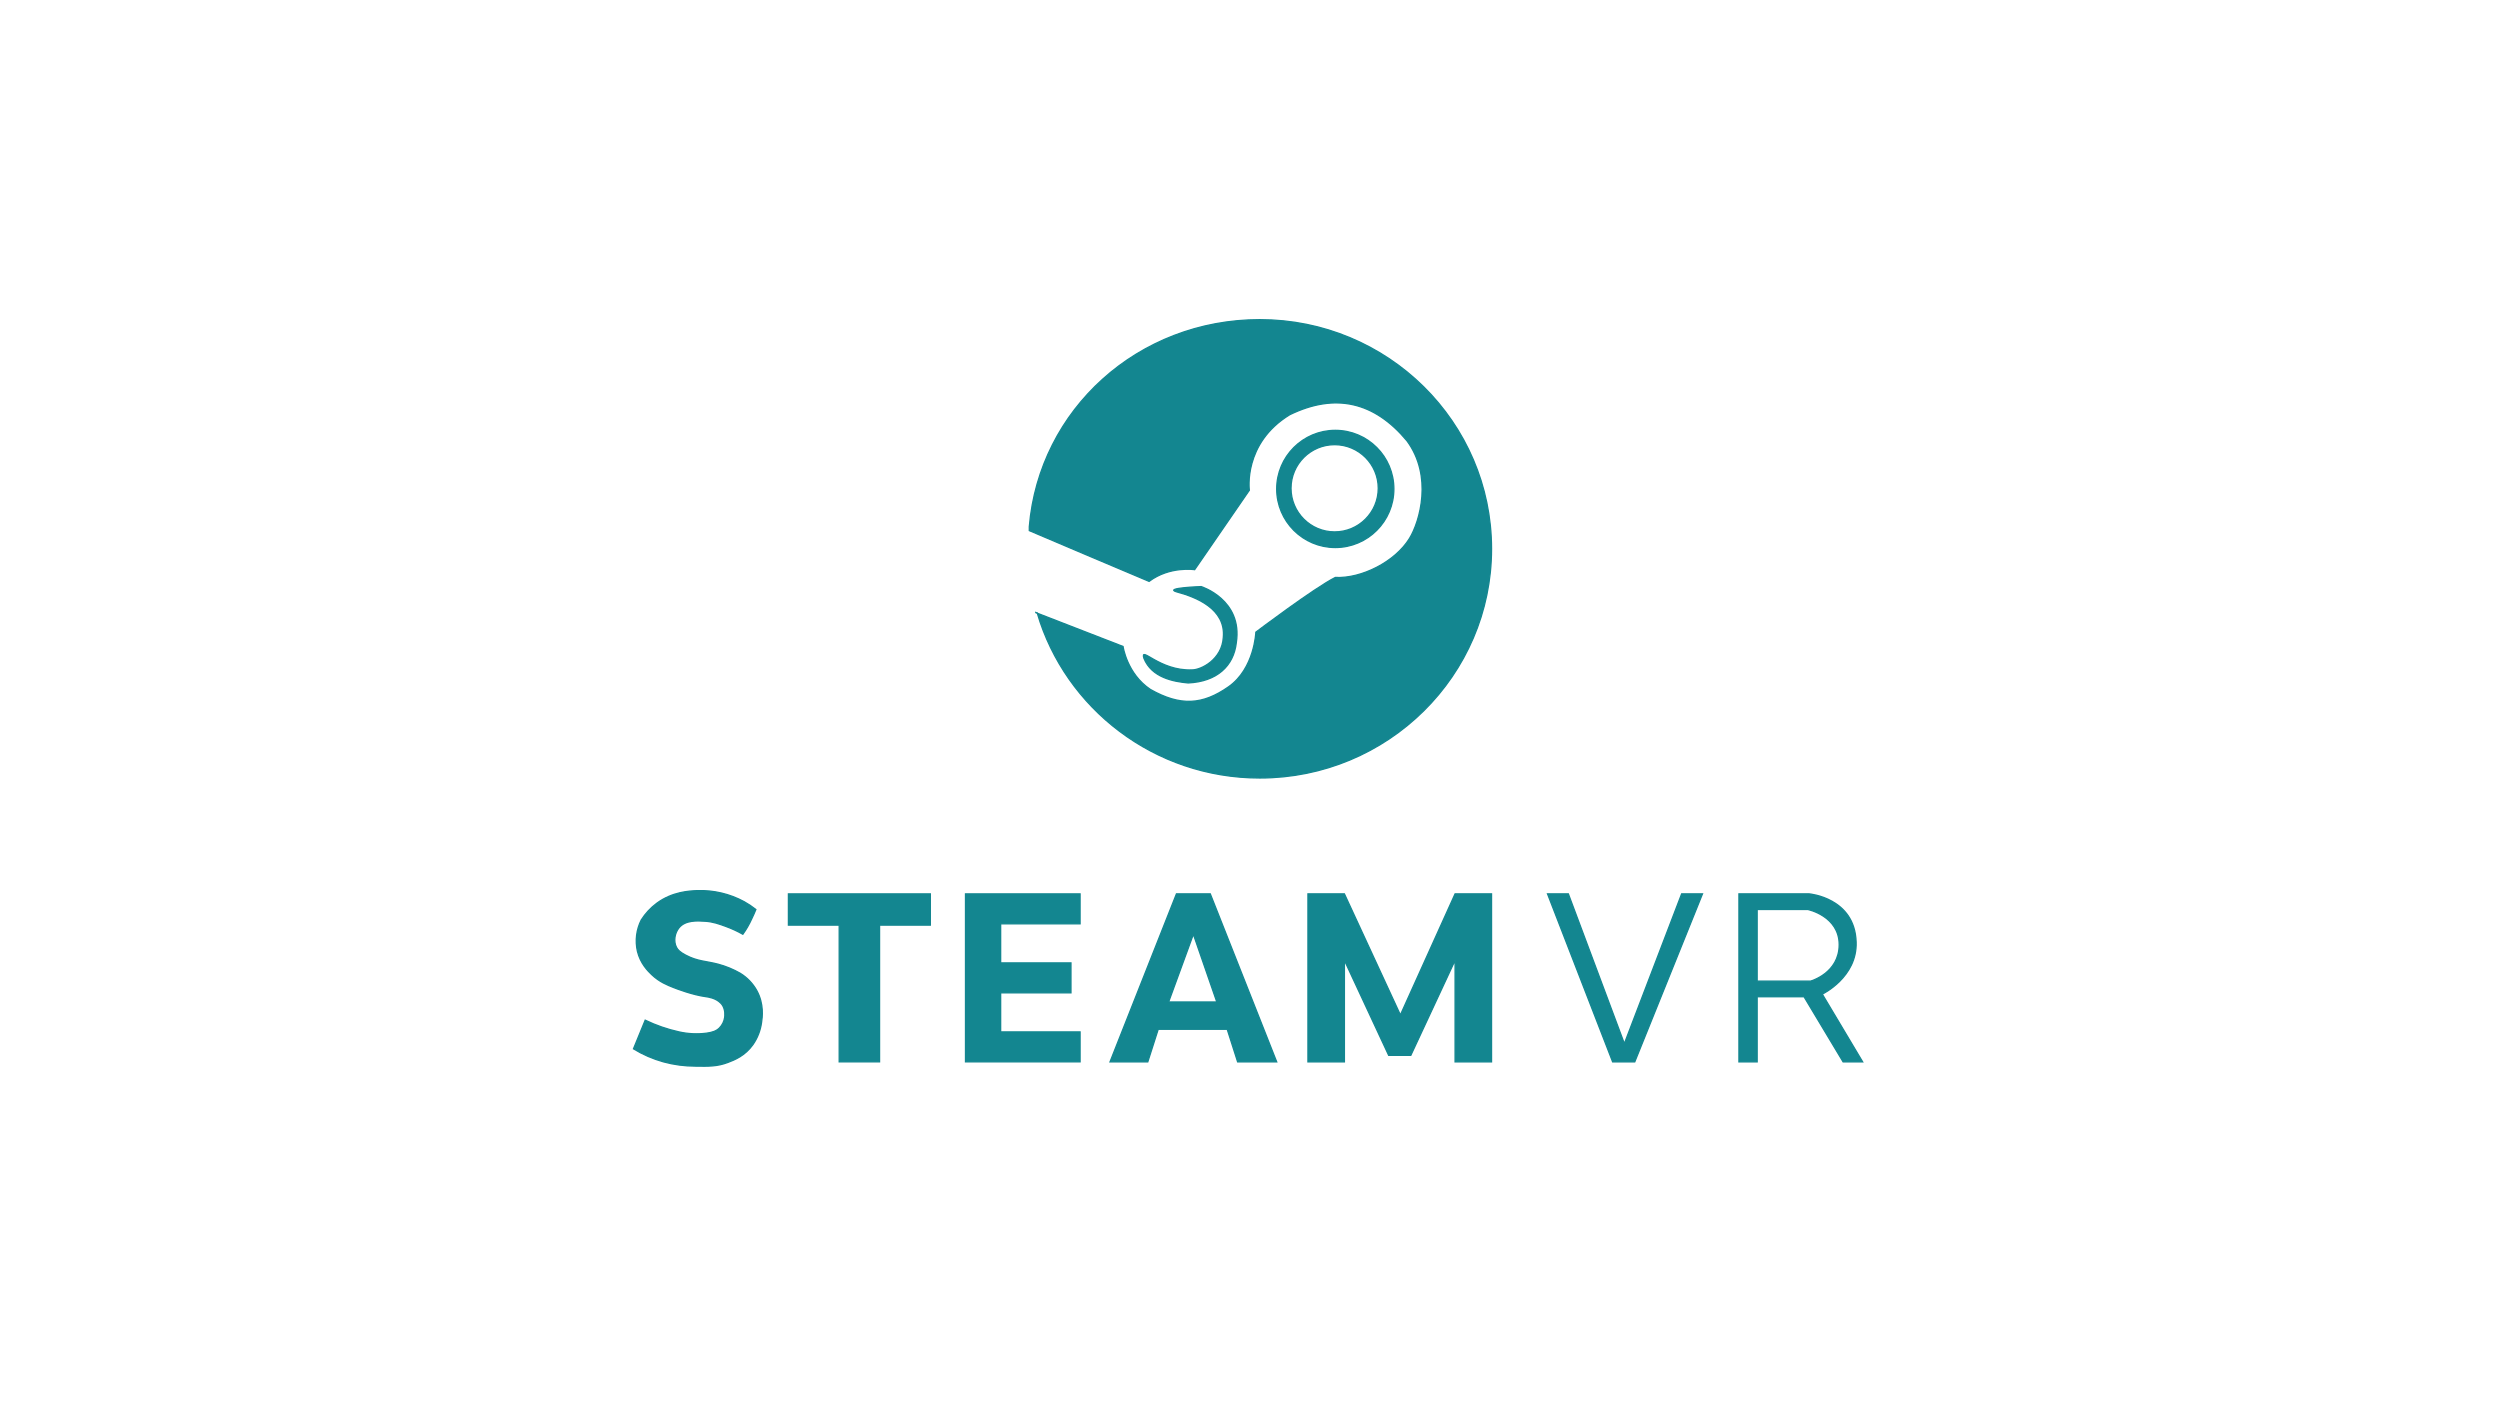
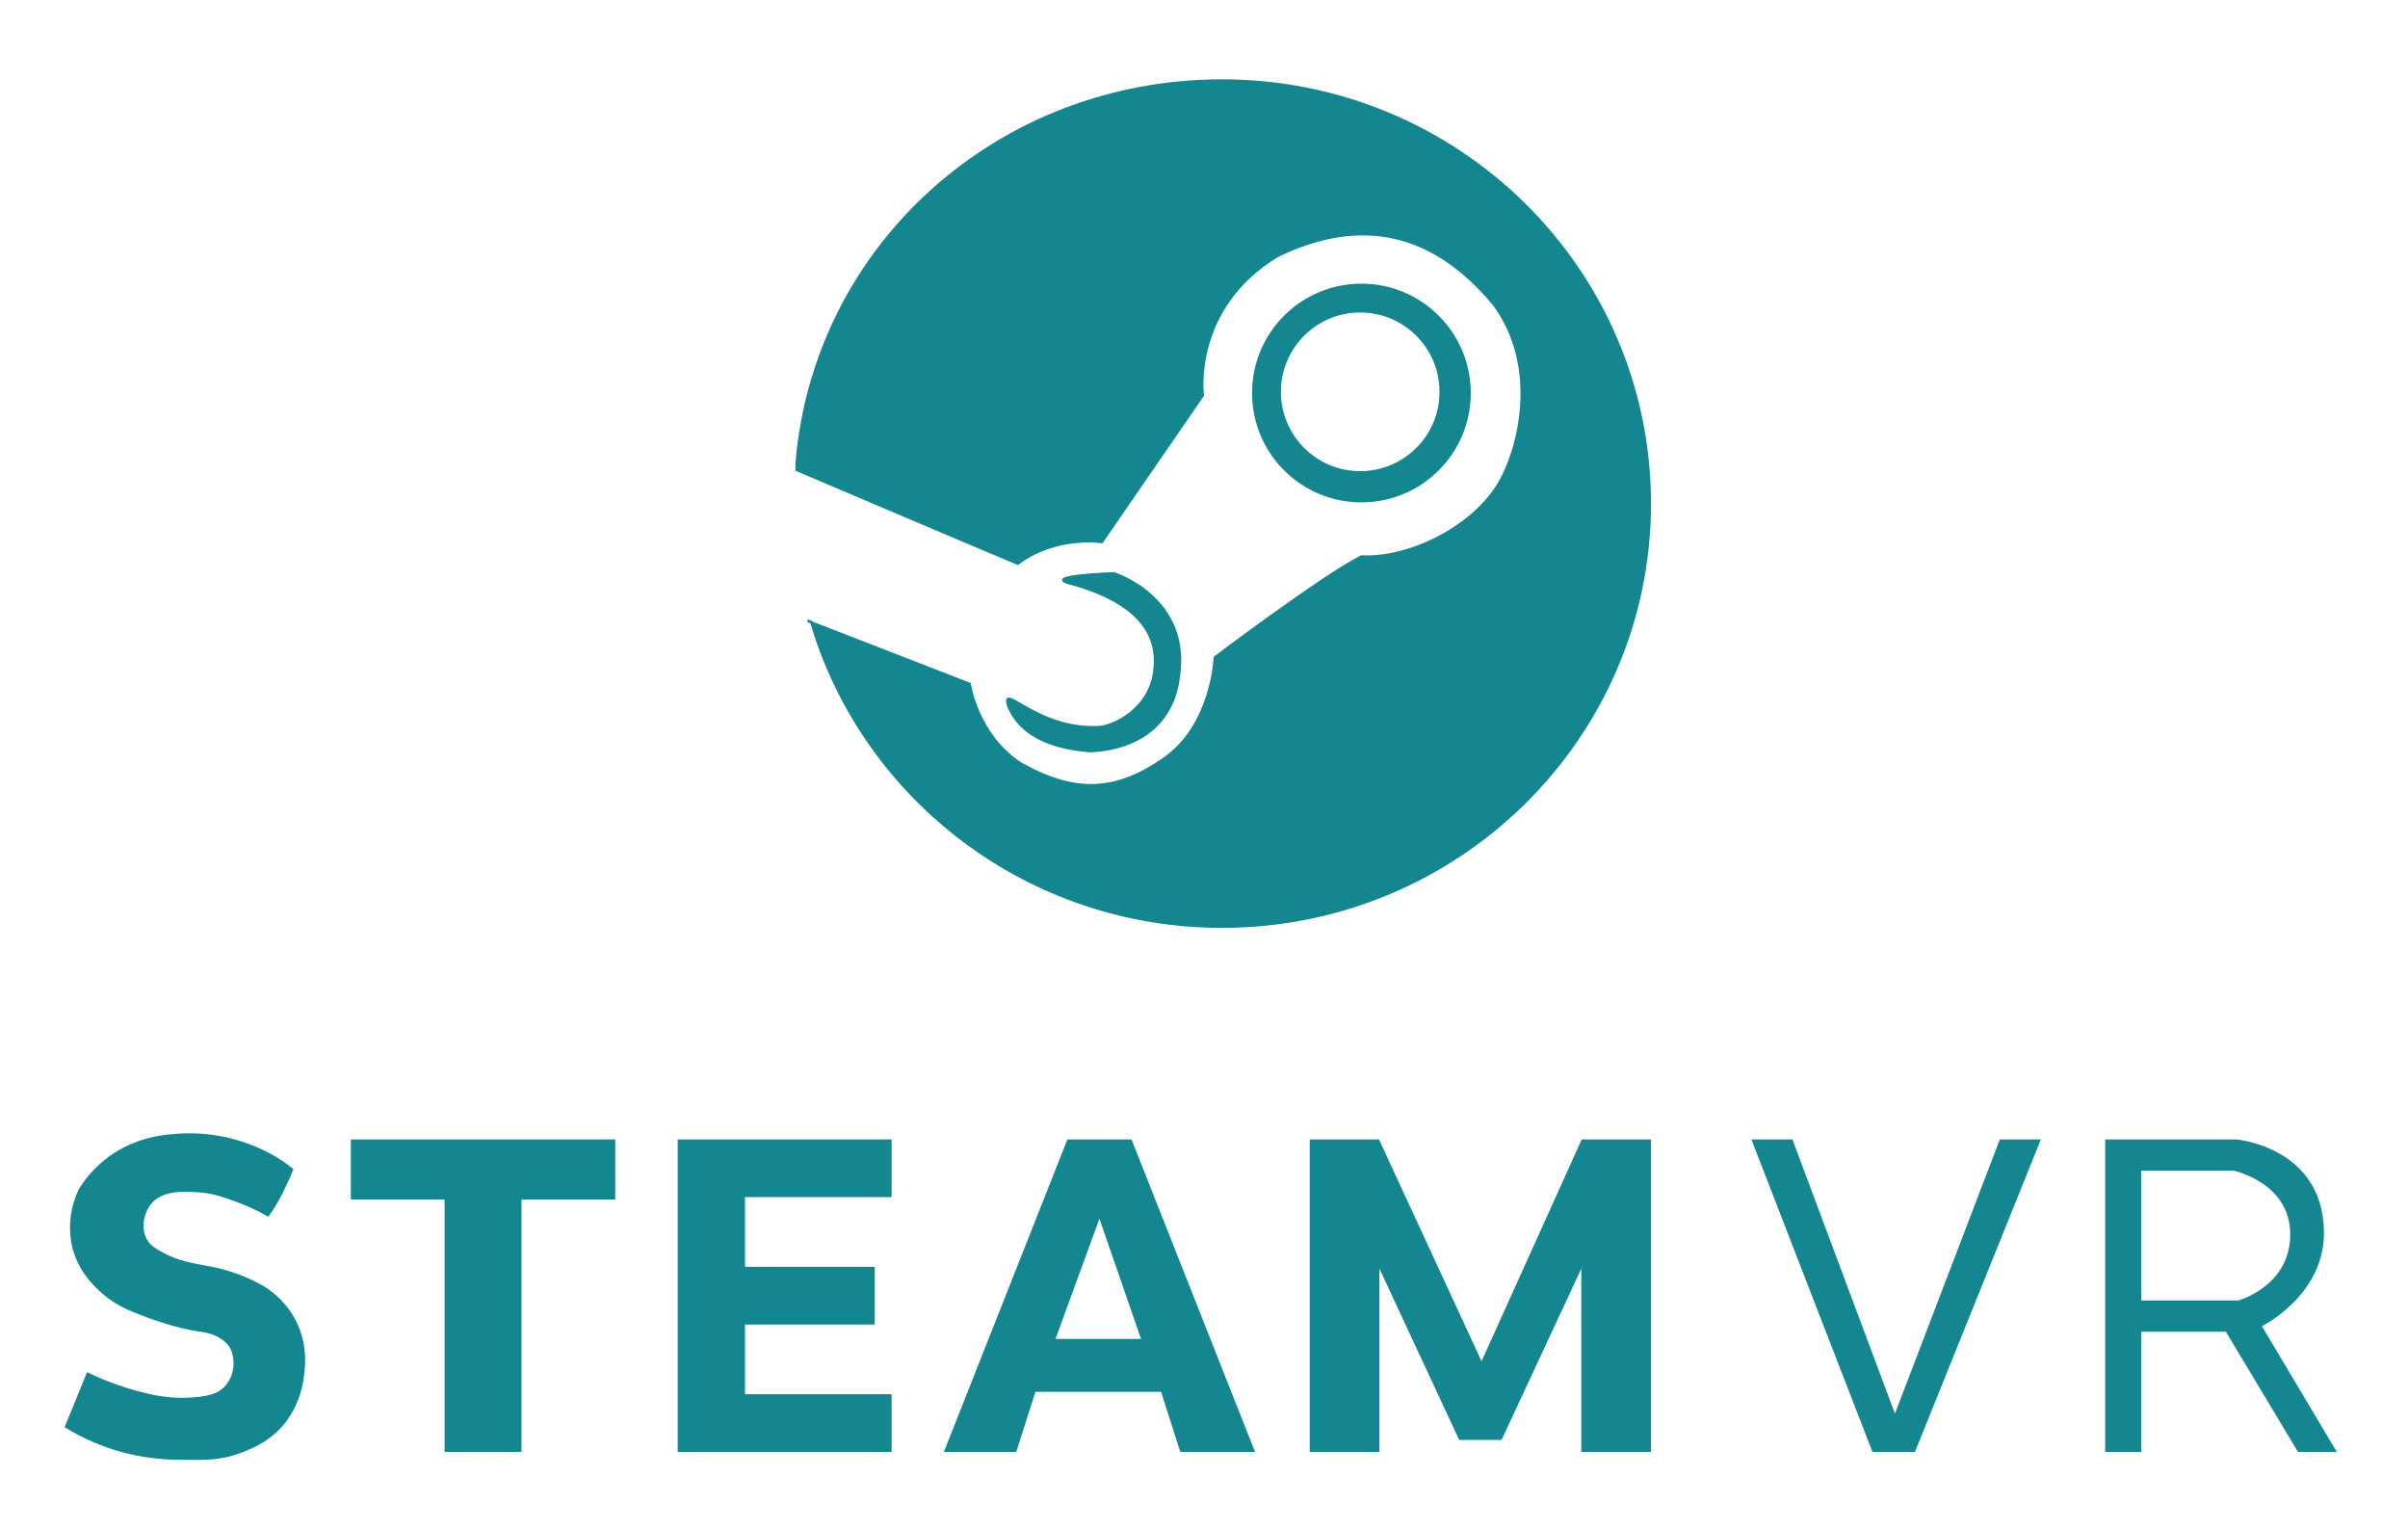
- <svg xmlns="http://www.w3.org/2000/svg" id="Layer_1" data-name="Layer 1" viewBox="0 0 1920 1080">
+ <svg xmlns="http://www.w3.org/2000/svg" id="Layer_1" data-name="Layer 1" viewBox="0 0 1002 636">
  <defs>
    <style>.cls-1{fill:#138690;stroke:#138690;stroke-miterlimit:10;}</style>
  </defs>
-   <path class="cls-1" d="M922.5,450.5s32,10,27,43c-2,18-15,30-37,31-11-1-28-4-34-19-3-10,12,10,37,9,7,0,23-8,24-25,2-22-21-31-36-35C893.5,451.5,922.5,450.5,922.5,450.5Z" />
-   <path class="cls-1" d="M1025.5,330.5a45,45,0,1,0,45,45A45,45,0,0,0,1025.5,330.5Zm-.5,78a33.5,33.5,0,1,1,33.5-33.5A33.5,33.5,0,0,1,1025,408.5Z" />
-   <path class="cls-1" d="M492.5,706.5a47.92,47.92,0,0,1,11.86-12.77c12.05-8.91,25.05-9.46,31.15-9.73a70.54,70.54,0,0,1,36,8.5,66,66,0,0,1,9,6c-.92,2.31-2,4.72-3.22,7.24a68,68,0,0,1-6.78,11.76,87.77,87.77,0,0,0-13-6c-5.22-1.91-9.89-3.62-16-4s-15.09-.94-20,5c-3.26,4-4.4,10.31-2,15,1,2,2.65,3.69,7,6,9.24,4.92,15.82,4.58,25,7a70.81,70.81,0,0,1,17,7,36.18,36.18,0,0,1,12.61,13.1c5.82,10.5,4.33,20.77,3.73,24.84a39,39,0,0,1-6.49,16.67c-6.13,8.74-14.28,11.94-19.47,13.89-8.14,3.07-14.71,2.94-24.66,2.78a93.22,93.22,0,0,1-24.72-3.28,90.35,90.35,0,0,1-23-10l9-22a118.87,118.87,0,0,0,26,9,60.8,60.8,0,0,0,21,1c4.53-.61,7.55-1.61,10-4a14.34,14.34,0,0,0,4-8c.16-1,.82-6-2-10a10.66,10.66,0,0,0-1-1.12c-3.86-4-10-4.74-11-4.88-10.69-1.39-23.17-6.28-25-7-4.94-1.94-11.05-4.33-17-10-2.79-2.66-8.7-8.44-11-18A35.71,35.71,0,0,1,492.5,706.5Z" />
-   <polygon class="cls-1" points="605.5 686.5 605.5 710.5 644.5 710.5 644.5 815.5 675.5 815.5 675.5 710.5 714.5 710.5 714.5 686.5 605.5 686.5" />
-   <polygon class="cls-1" points="741.5 686.5 741.5 815.5 829.5 815.5 829.5 792.5 768.5 792.5 768.5 762.5 822.5 762.5 822.5 739.5 768.5 739.5 768.5 709.5 829.5 709.5 829.5 686.5 741.5 686.5" />
-   <path class="cls-1" d="M929.5,686.5h-26l-51,129h29l8-25h53l8,25h30Zm-32,83,19-52,18,52Z" />
-   <polygon class="cls-1" points="1004.5 686.5 1004.5 815.5 1032.5 815.5 1032.5 737.5 1066.5 810.5 1083.5 810.5 1117.5 737.5 1117.5 815.5 1145.5 815.5 1145.5 686.5 1117.5 686.5 1075.5 779.5 1032.5 686.5 1004.5 686.5" />
-   <polygon class="cls-1" points="1188.5 686.5 1238.5 815.5 1255.5 815.5 1307.5 686.5 1291.5 686.5 1247.5 801.5 1204.5 686.5 1188.5 686.5" />
-   <path class="cls-1" d="M1399.5,763.5s27-13,26-40c-1-34-36-37-36-37h-54v129h14v-50h36l30,50h15Zm-50-10v-55h39s24,5,24,27-22,28-22,28Z" />
-   <path class="cls-1" d="M795.49,470.36v.14l1.13.44,0-.14Z" />
-   <path class="cls-1" d="M967.5,245.5c-93.24,0-169.37,68.75-177,159v3s87,37,92,39c16-12,35-9,35-9l42-61s-5-36,31-58c35-17,65-10,90,20,20,27,10,62,2,75-11,18-37,31-57,30-16,8-61,42-61,42s-1,28-21,42-37,15-60,2c-18-12-21-33-21-33l-65.87-25.56C818.24,544.07,886.55,597.5,967.5,597.5c98.31,0,178-78.8,178-176S1065.81,245.5,967.5,245.5Z" />
+   <path class="cls-1" d="M463.5,238.5s32,10,27,43c-2,18-15,30-37,31-11-1-28-4-34-19-3-10,12,10,37,9,7,0,23-8,24-25,2-22-21-31-36-35C434.5,239.5,463.5,238.5,463.5,238.5Z" />
+   <path class="cls-1" d="M566.5,118.5a45,45,0,1,0,45,45A45,45,0,0,0,566.5,118.5Zm-.5,78A33.5,33.5,0,1,1,599.5,163,33.5,33.5,0,0,1,566,196.5Z" />
+   <path class="cls-1" d="M33.5,494.5a47.92,47.92,0,0,1,11.86-12.77c12.05-8.91,25.05-9.46,31.15-9.73a70.54,70.54,0,0,1,36,8.5,66,66,0,0,1,9,6c-.92,2.31-2,4.72-3.22,7.24a68,68,0,0,1-6.78,11.76,87.77,87.77,0,0,0-13-6c-5.22-1.91-9.89-3.62-16-4s-15.09-.94-20,5c-3.26,4-4.4,10.31-2,15,1,2,2.65,3.69,7,6,9.24,4.92,15.82,4.58,25,7a70.81,70.81,0,0,1,17,7,36.18,36.18,0,0,1,12.61,13.1c5.82,10.5,4.33,20.77,3.73,24.84a39,39,0,0,1-6.49,16.67C113.21,598.85,105.07,602,99.88,604c-8.14,3.07-14.71,2.94-24.66,2.78A93.22,93.22,0,0,1,50.5,603.5a90.35,90.35,0,0,1-23-10l9-22a118.87,118.87,0,0,0,26,9,60.8,60.8,0,0,0,21,1c4.53-.61,7.55-1.61,10-4a14.34,14.34,0,0,0,4-8c.16-1,.82-6-2-10a10.66,10.66,0,0,0-1-1.12c-3.86-4-10-4.74-11-4.88-10.69-1.39-23.17-6.28-25-7-4.94-1.94-11.05-4.33-17-10-2.79-2.66-8.7-8.44-11-18A35.71,35.71,0,0,1,33.5,494.5Z" />
+   <polygon class="cls-1" points="146.5 474.5 146.5 498.5 185.5 498.5 185.5 603.5 216.5 603.5 216.5 498.5 255.5 498.5 255.5 474.5 146.5 474.5" />
+   <polygon class="cls-1" points="282.5 474.5 282.5 603.5 370.5 603.5 370.5 580.5 309.5 580.5 309.5 550.5 363.5 550.5 363.5 527.5 309.5 527.5 309.5 497.5 370.5 497.5 370.5 474.5 282.5 474.5" />
+   <path class="cls-1" d="M470.5,474.5h-26l-51,129h29l8-25h53l8,25h30Zm-32,83,19-52,18,52Z" />
+   <polygon class="cls-1" points="545.5 474.5 545.5 603.5 573.5 603.5 573.5 525.5 607.5 598.5 624.5 598.5 658.5 525.5 658.5 603.5 686.5 603.5 686.5 474.5 658.5 474.5 616.5 567.5 573.5 474.5 545.5 474.5" />
+   <polygon class="cls-1" points="729.5 474.5 779.5 603.5 796.5 603.5 848.5 474.5 832.5 474.5 788.5 589.5 745.5 474.5 729.5 474.5" />
+   <path class="cls-1" d="M940.5,551.5s27-13,26-40c-1-34-36-37-36-37h-54v129h14v-50h36l30,50h15Zm-50-10v-55h39s24,5,24,27-22,28-22,28Z" />
+   <path class="cls-1" d="M336.49,258.36v.14l1.13.44,0-.14Z" />
+   <path class="cls-1" d="M508.5,33.5c-93.24,0-169.37,68.75-177,159v3s87,37,92,39c16-12,35-9,35-9l42-61s-5-36,31-58c35-17,65-10,90,20,20,27,10,62,2,75-11,18-37,31-57,30-16,8-61,42-61,42s-1,28-21,42-37,15-60,2c-18-12-21-33-21-33l-65.87-25.56C359.24,332.07,427.55,385.5,508.5,385.5c98.31,0,178-78.8,178-176S606.81,33.5,508.5,33.5Z" />
</svg>
